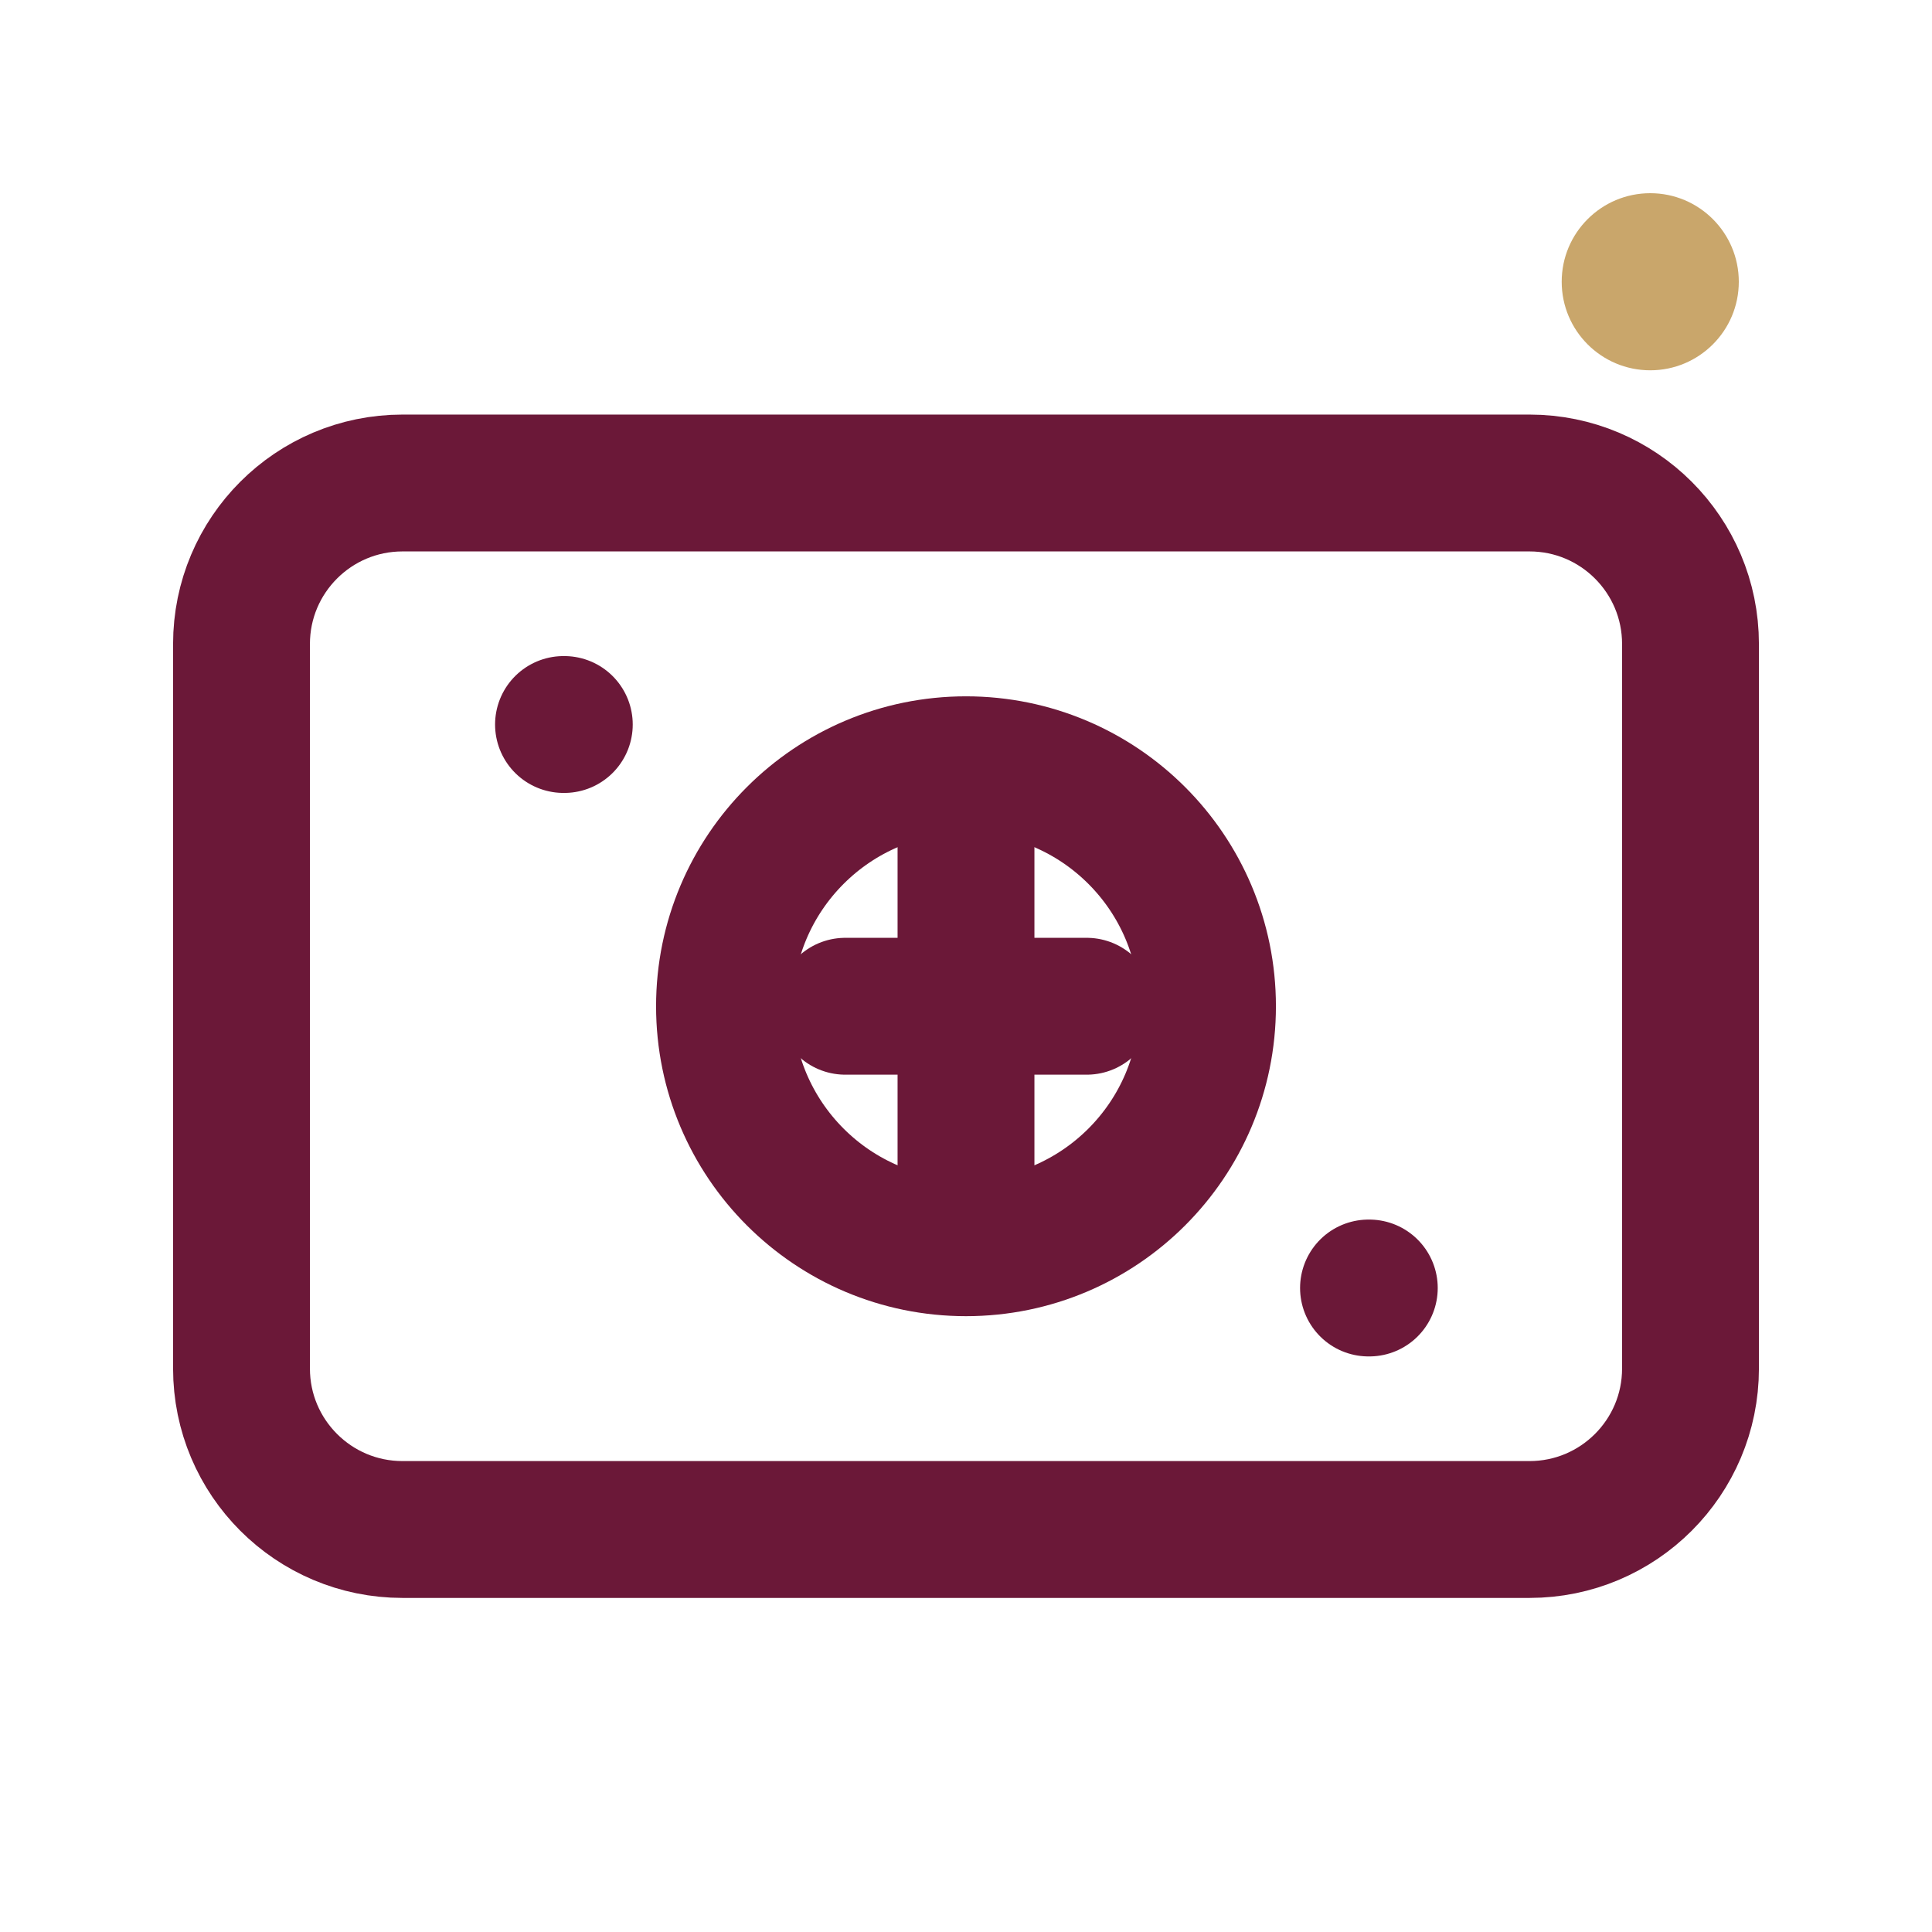
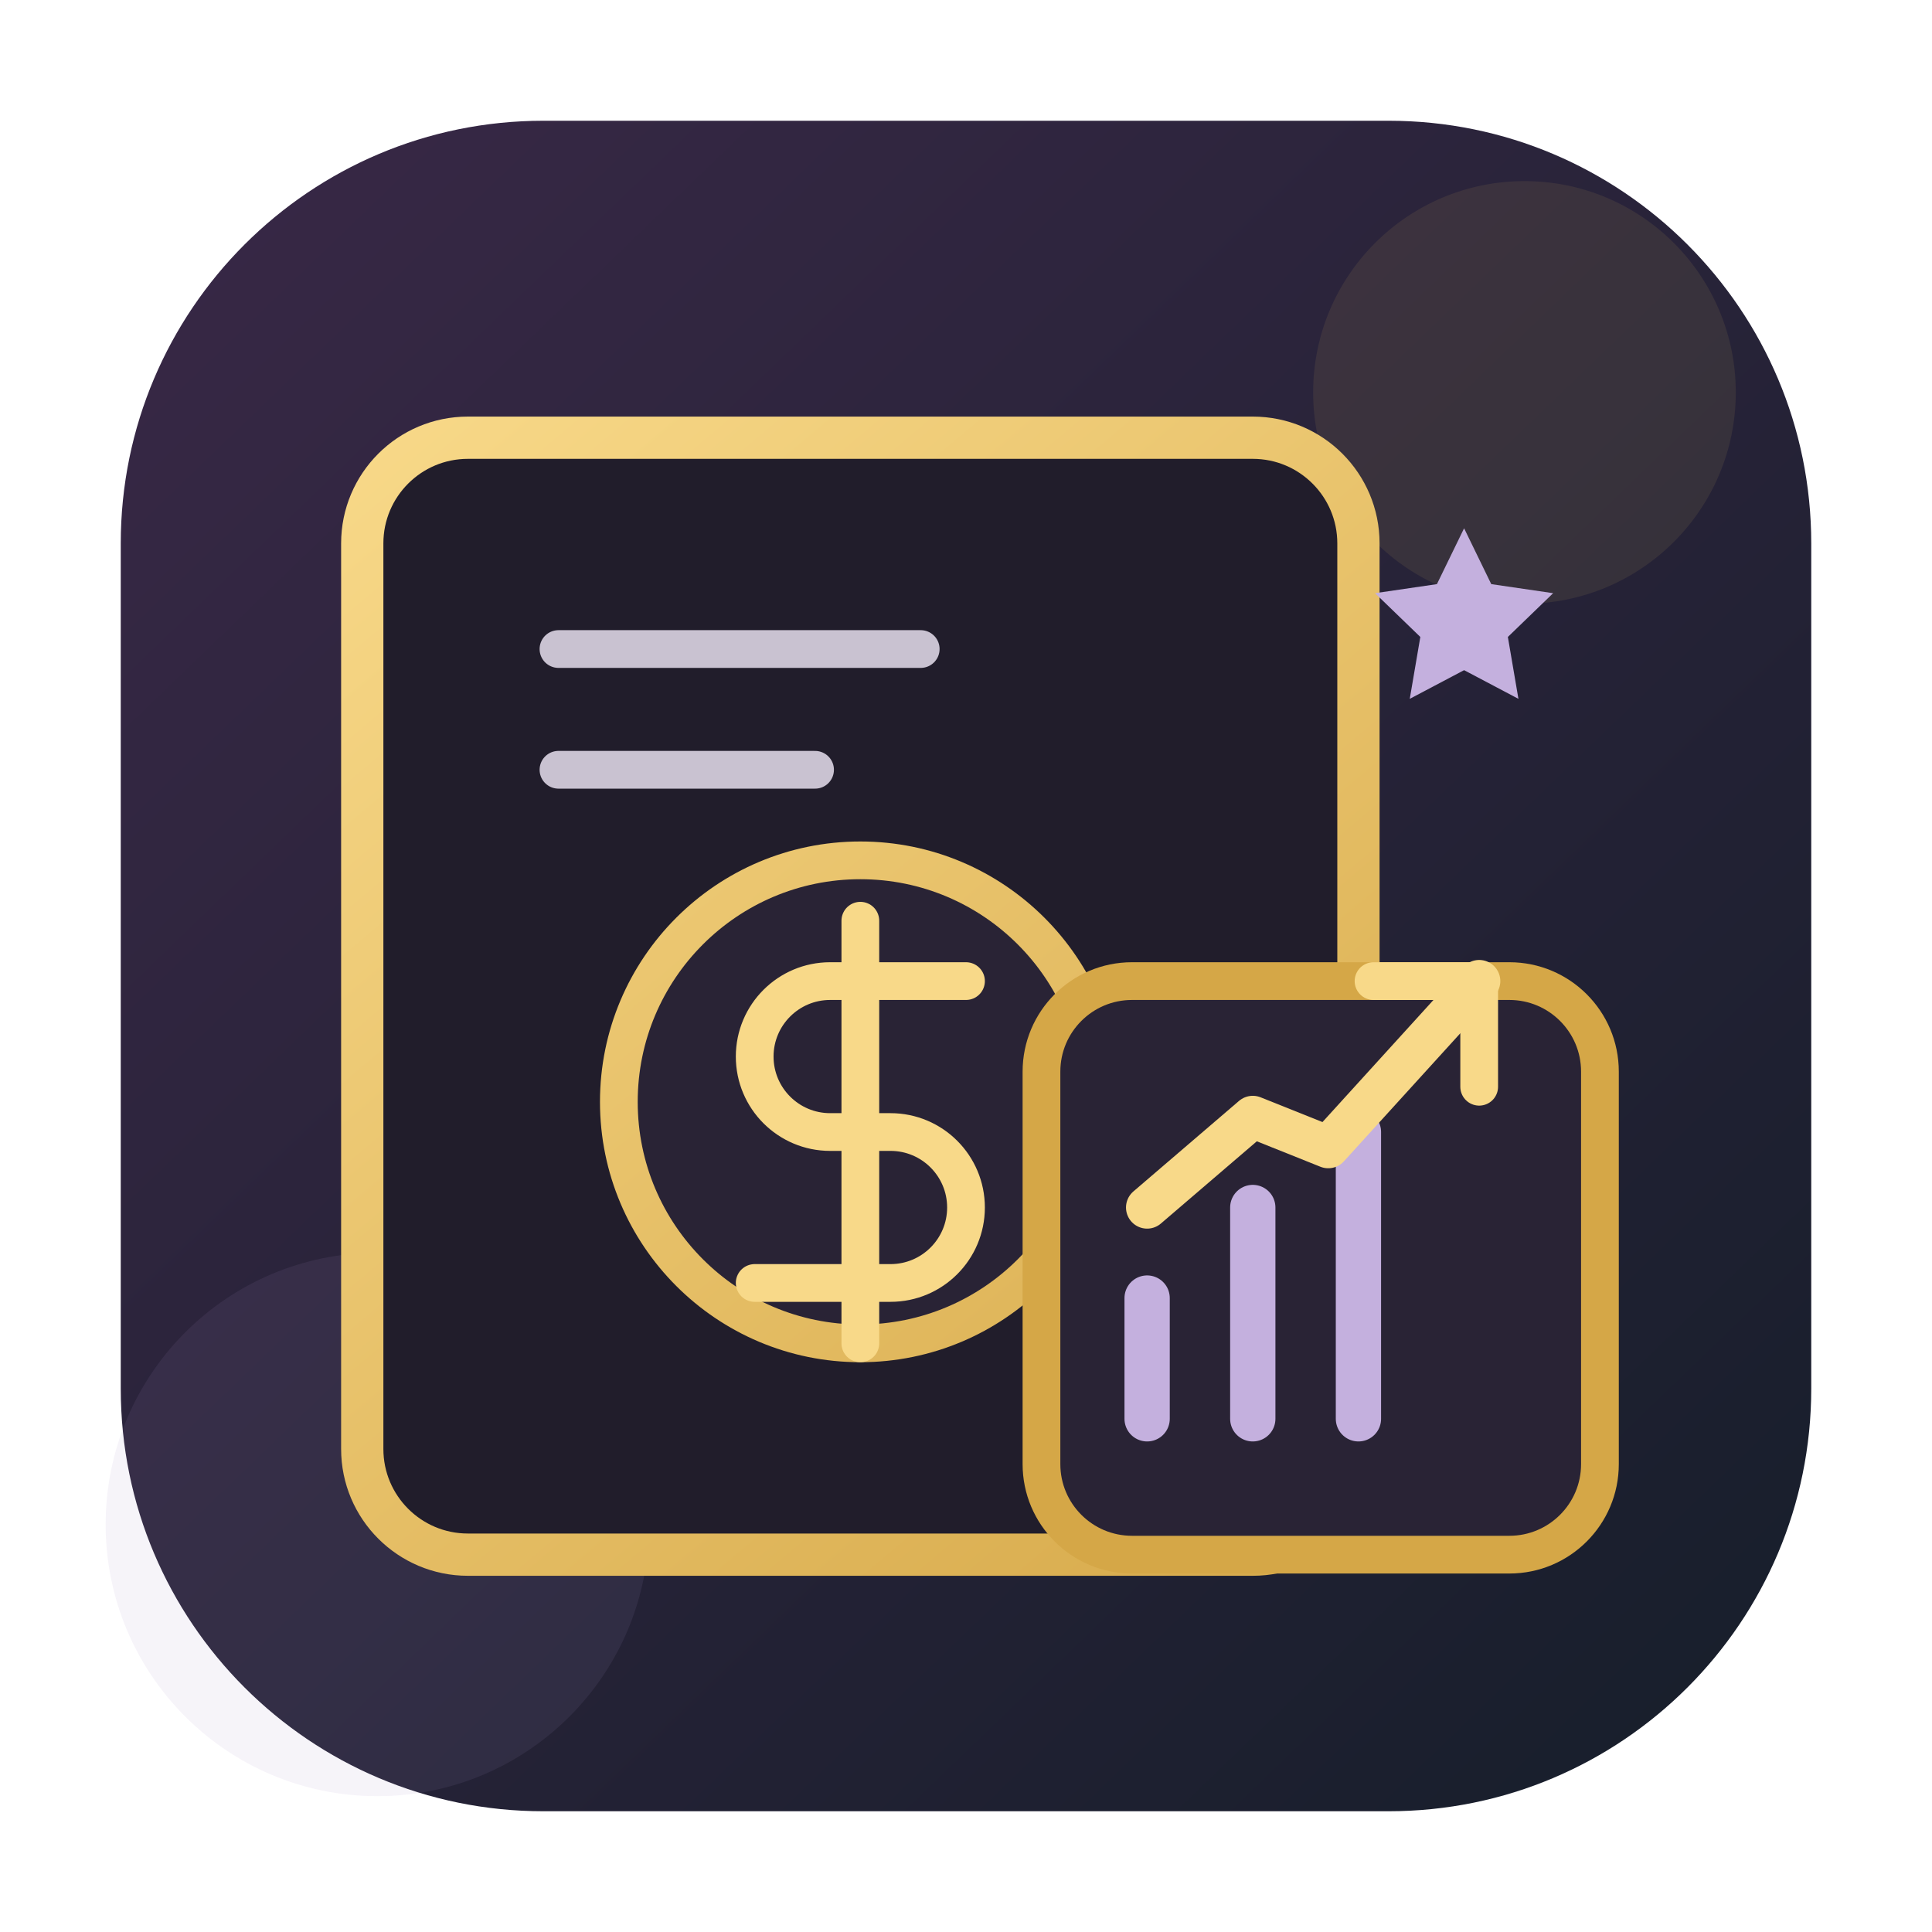
- <svg xmlns="http://www.w3.org/2000/svg" width="24" height="24" viewBox="0 0 24 24" fill="none" role="img" aria-labelledby="title desc">
-   <g stroke="#6B1838" stroke-width="1.7" stroke-linecap="round" stroke-linejoin="round">
-     <rect x="3" y="6" width="18" height="13" rx="2" />
-     <circle cx="12" cy="12.5" r="3" />
-     <path d="M7 9h.01M17 16h.01M12 10.5v4M10.5 12.5h3" />
-   </g>
-   <circle cx="20.5" cy="3.5" r="1.1" fill="#C9A66B" />
+ <svg xmlns="http://www.w3.org/2000/svg" viewBox="0 0 128 128" width="128" height="128" fill="none" role="img" aria-labelledby="salary-title salary-desc">
+   <defs>
+     <linearGradient id="salary-bg" x1="12" y1="10" x2="116" y2="118" gradientUnits="userSpaceOnUse">
+       <stop stop-color="#382846" />
+       <stop offset="1" stop-color="#171E2B" />
+     </linearGradient>
+     <linearGradient id="salary-gold" x1="29" y1="23" x2="98" y2="105" gradientUnits="userSpaceOnUse">
+       <stop stop-color="#F8D989" />
+       <stop offset="1" stop-color="#D5A747" />
+     </linearGradient>
+   </defs>
+   <rect x="8" y="8" width="112" height="112" rx="28" fill="url(#salary-bg)" />
+   <circle cx="101" cy="26" r="14" fill="#D9B45D" opacity=".10" />
+   <circle cx="25" cy="101" r="18" fill="#A78BC5" opacity=".10" />
+   <rect x="24" y="29" width="66" height="74" rx="7" fill="#211D2B" stroke="url(#salary-gold)" stroke-width="2.8" />
+   <path d="M37 43h24M37 51h17" stroke="#C9C2D1" stroke-width="2.5" stroke-linecap="round" />
+   <circle cx="57" cy="73" r="16" fill="#292335" stroke="url(#salary-gold)" stroke-width="2.5" />
+   <path d="M64 65h-9a5 5 0 0 0 0 10h4a5 5 0 0 1 0 10h-9M57 61v28" stroke="#F8D989" stroke-width="2.5" stroke-linecap="round" stroke-linejoin="round" />
+   <rect x="69" y="65" width="37" height="38" rx="6" fill="#292335" stroke="#D5A747" stroke-width="2.5" />
+   <path d="M76 94V86M83 94V80M90 94V75" stroke="#C4B0DE" stroke-width="3" stroke-linecap="round" />
+   <path d="m76 80 7-6 5 2 10-11" stroke="#F8D989" stroke-width="2.8" stroke-linecap="round" stroke-linejoin="round" />
+   <path d="M91 65h7v7" stroke="#F8D989" stroke-width="2.5" stroke-linecap="round" stroke-linejoin="round" />
+   <path d="m97 35 1.8 3.7 4.1.6-3 2.9.7 4.1-3.6-1.9-3.6 1.9.7-4.1-3-2.9 4.1-.6 1.8-3.7Z" fill="#C4B0DE" />
</svg>
